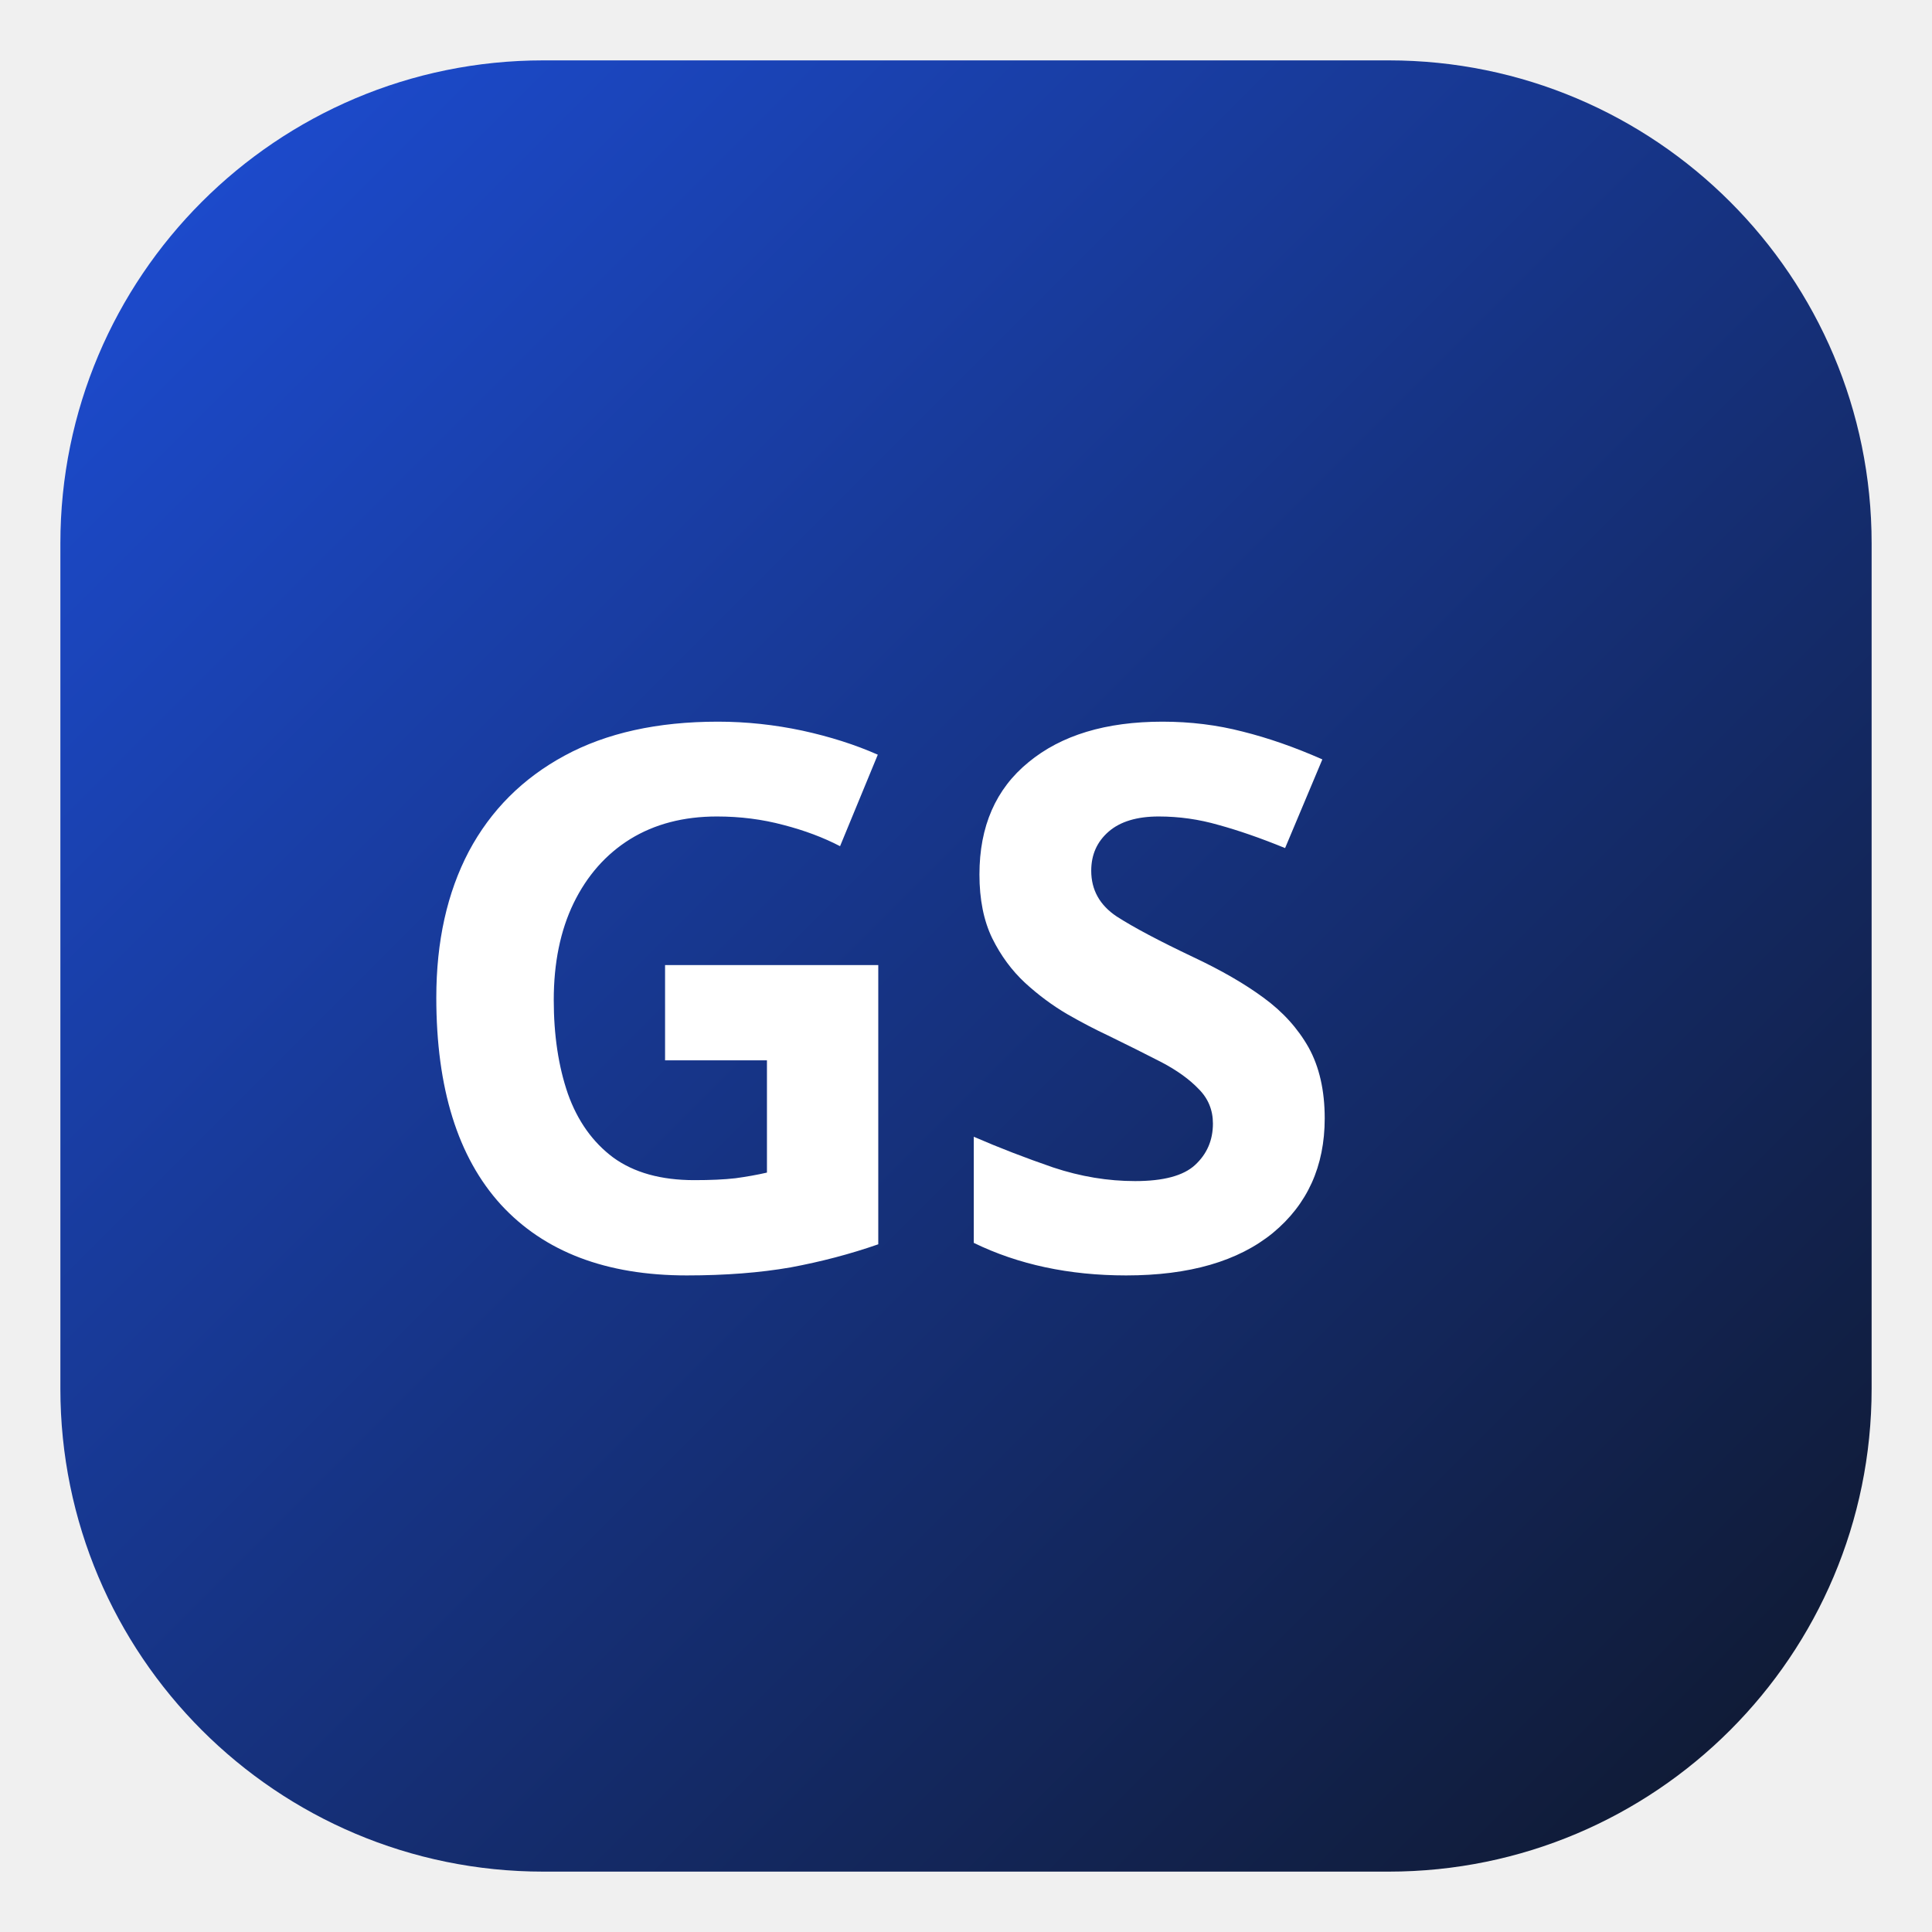
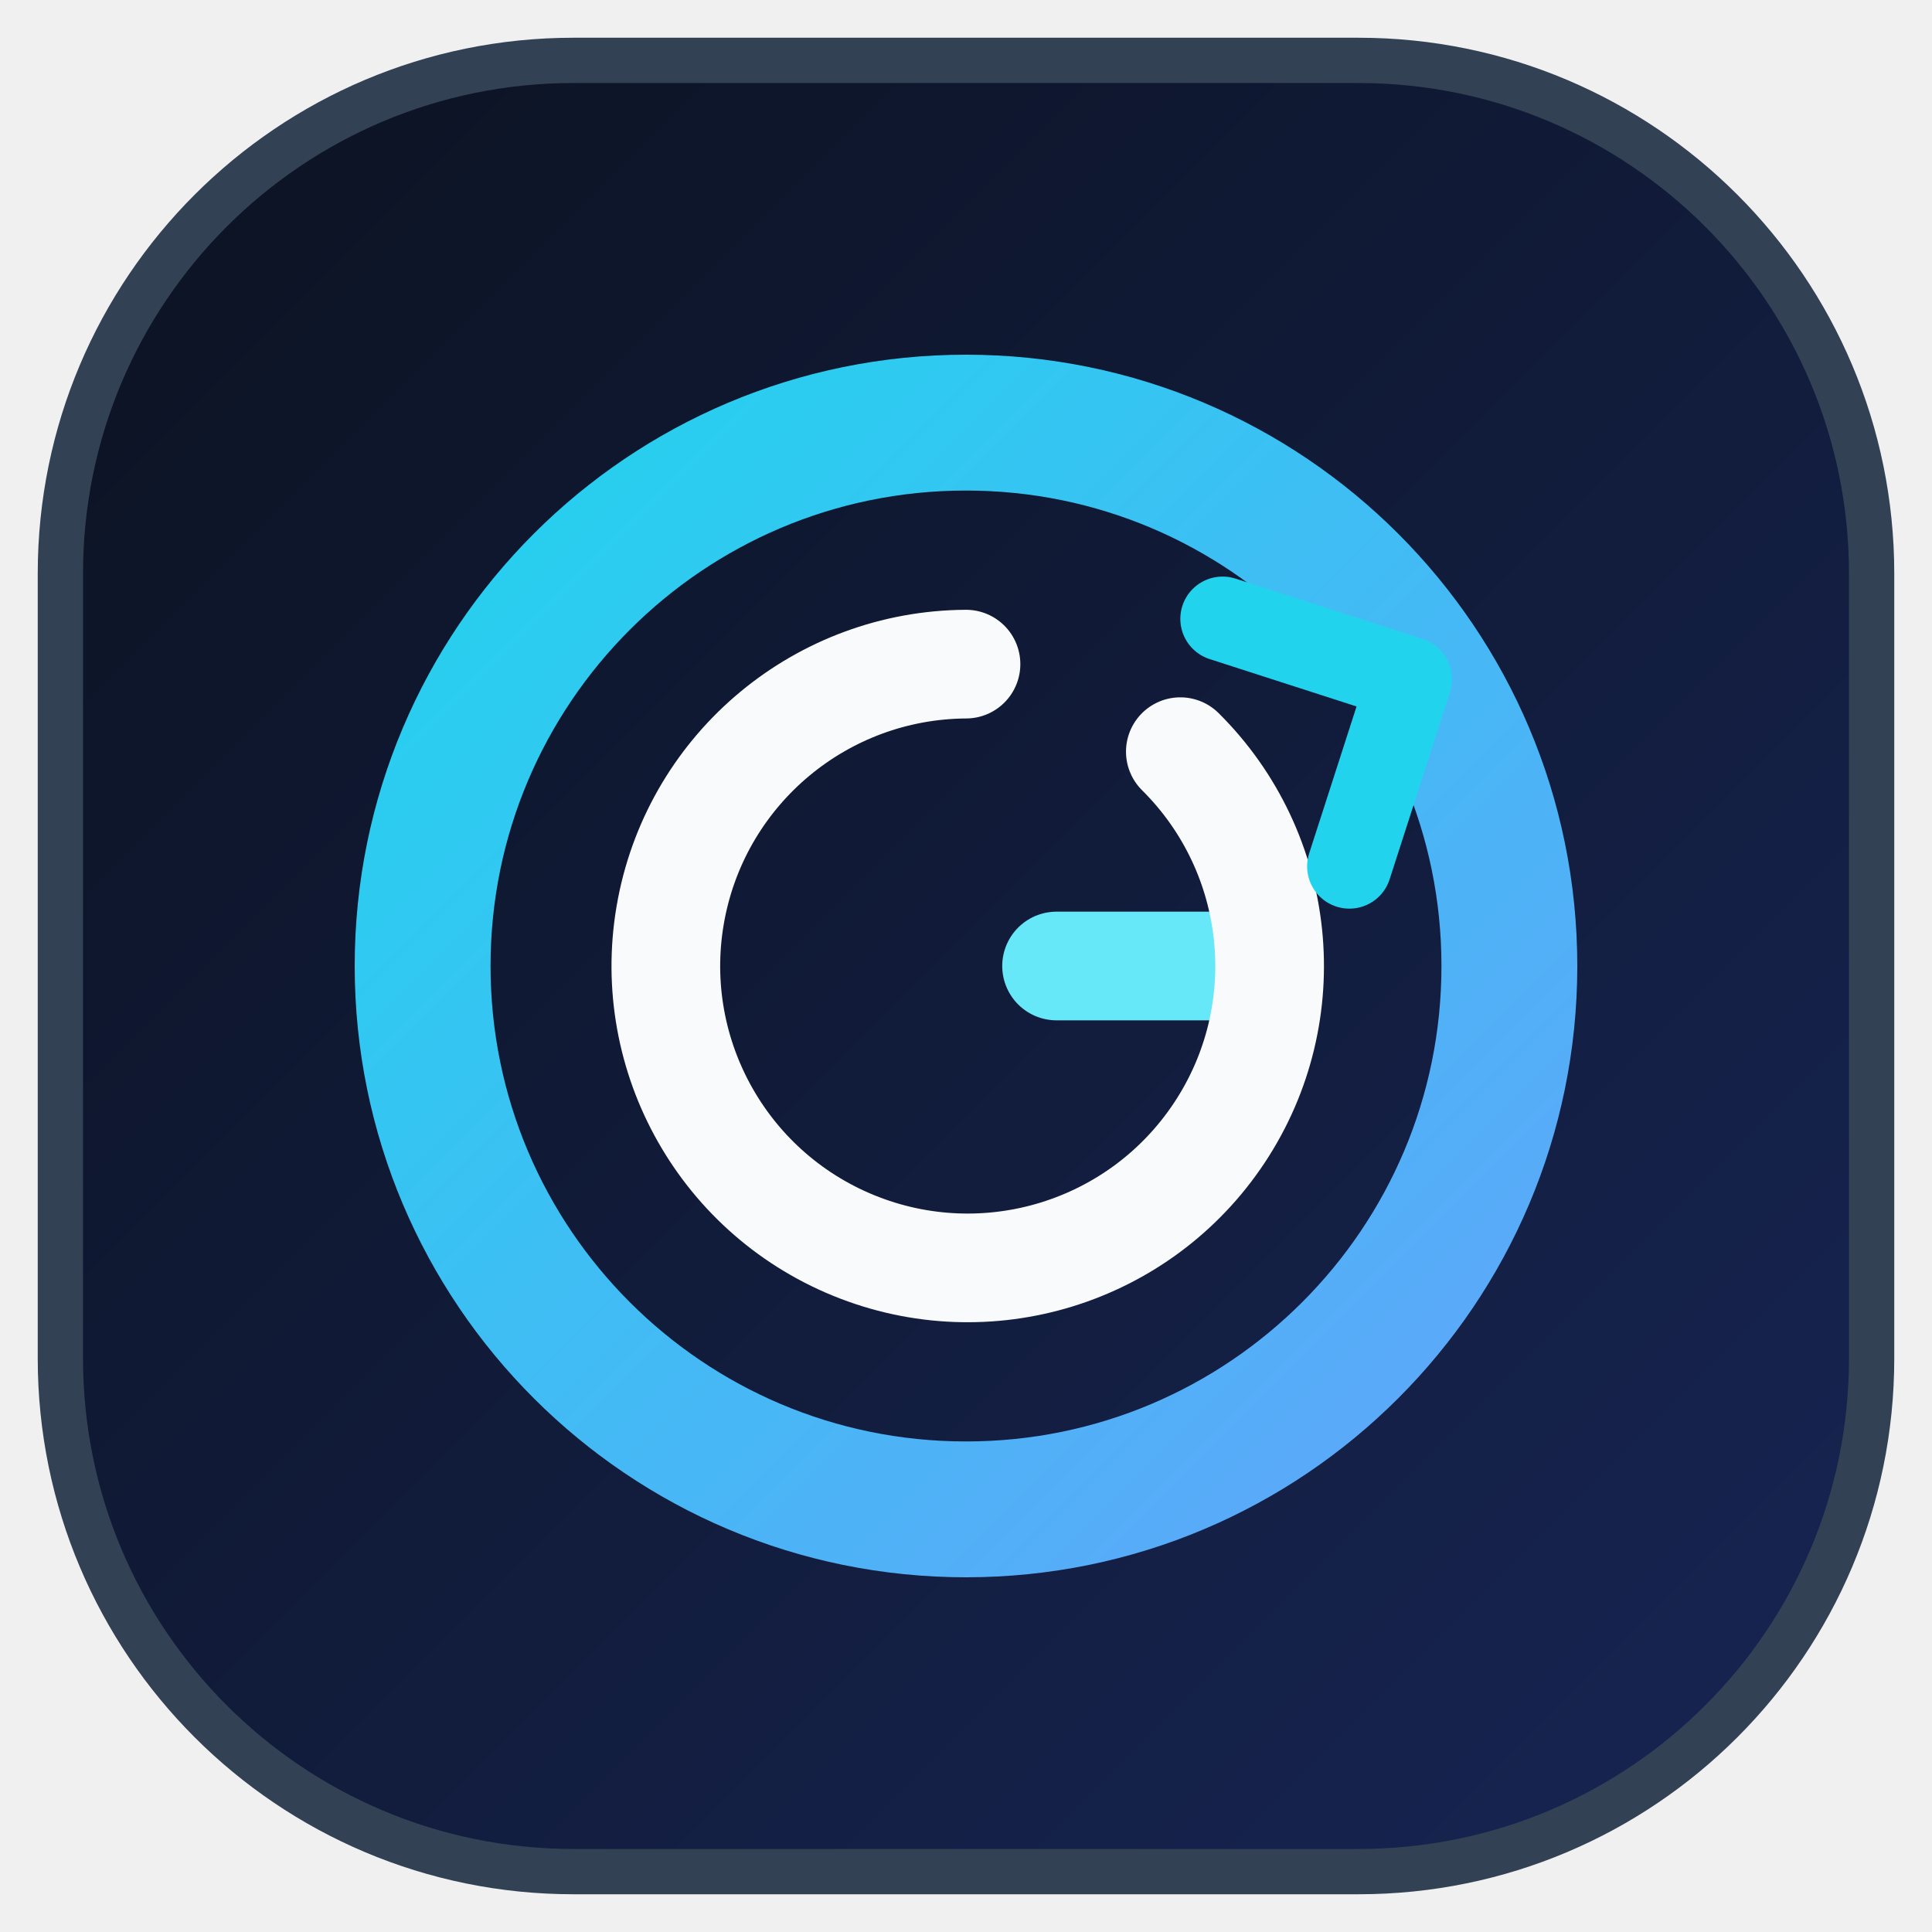
<svg xmlns="http://www.w3.org/2000/svg" width="64" height="64" viewBox="0 0 64 64" role="img" aria-label="GoSeoul favicon">
  <defs>
-     <linearGradient id="fav" x1="0" y1="0" x2="1" y2="1">
-       <stop offset="0%" stop-color="#1d4ed8" />
-       <stop offset="100%" stop-color="#0f172a" />
+     <linearGradient id="favBg" x1="0" y1="0" x2="1" y2="1">
+       <stop offset="0%" stop-color="#0b1220" />
+       <stop offset="100%" stop-color="#172554" />
+     </linearGradient>
+     <linearGradient id="favRing" x1="0" y1="0" x2="1" y2="1">
+       <stop offset="0%" stop-color="#22d3ee" />
+       <stop offset="100%" stop-color="#60a5fa" />
    </linearGradient>
  </defs>
-   <rect x="2" y="2" width="60" height="60" rx="16" fill="url(#fav)" />
-   <text x="13" y="42" fill="#ffffff" font-family="Cinzel, 'Noto Sans KR', sans-serif" font-size="25" font-weight="700">GS</text>
+   <rect x="2" y="2" width="60" height="60" rx="17" fill="url(#favBg)" />
+   <rect x="2" y="2" width="60" height="60" rx="17" fill="none" stroke="#334155" stroke-width="1.5" />
+   <circle cx="32" cy="32" r="18" fill="none" stroke="url(#favRing)" stroke-width="4.5" />
+   <path d="M42 32h-7" stroke="#67e8f9" stroke-width="3.6" stroke-linecap="round" />
+   <path d="M32 22a10 10 0 1 0 7.1 2.9" fill="none" stroke="#f8fafc" stroke-width="3.6" stroke-linecap="round" />
+   <path d="M40.5 20.5l6.2 2-2 6.2" fill="none" stroke="#22d3ee" stroke-width="2.8" stroke-linecap="round" stroke-linejoin="round" />
</svg>
